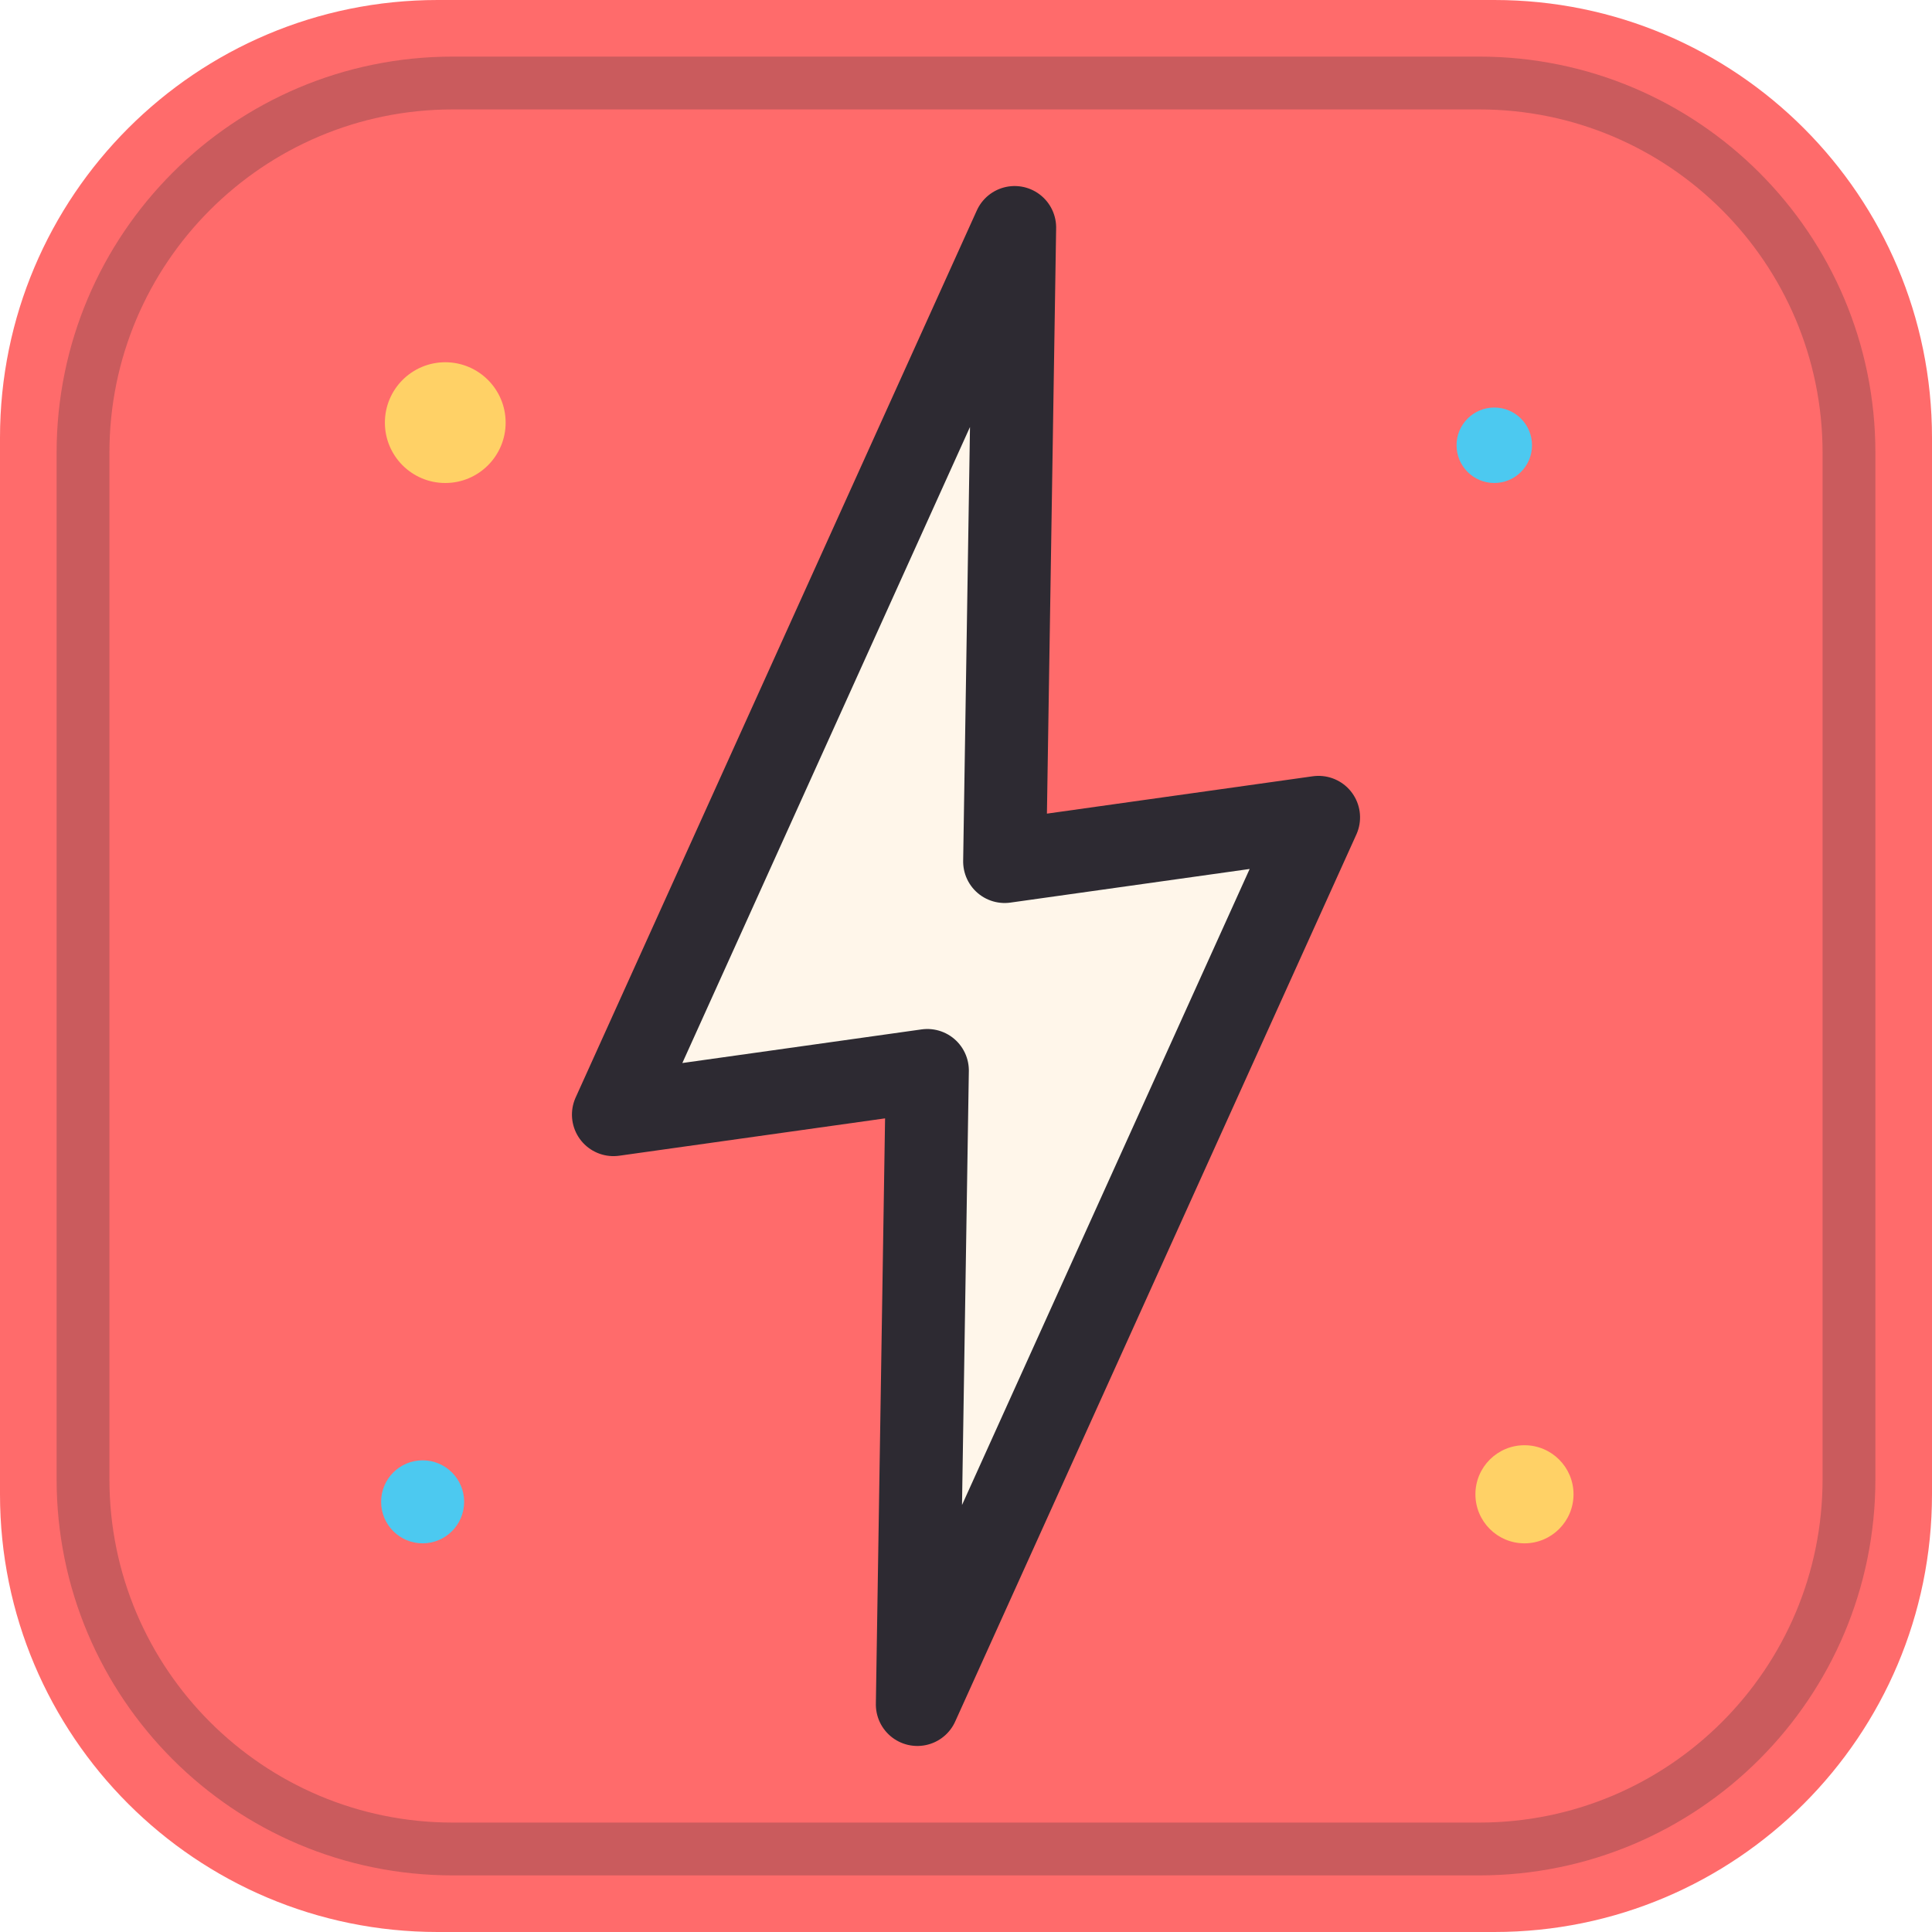
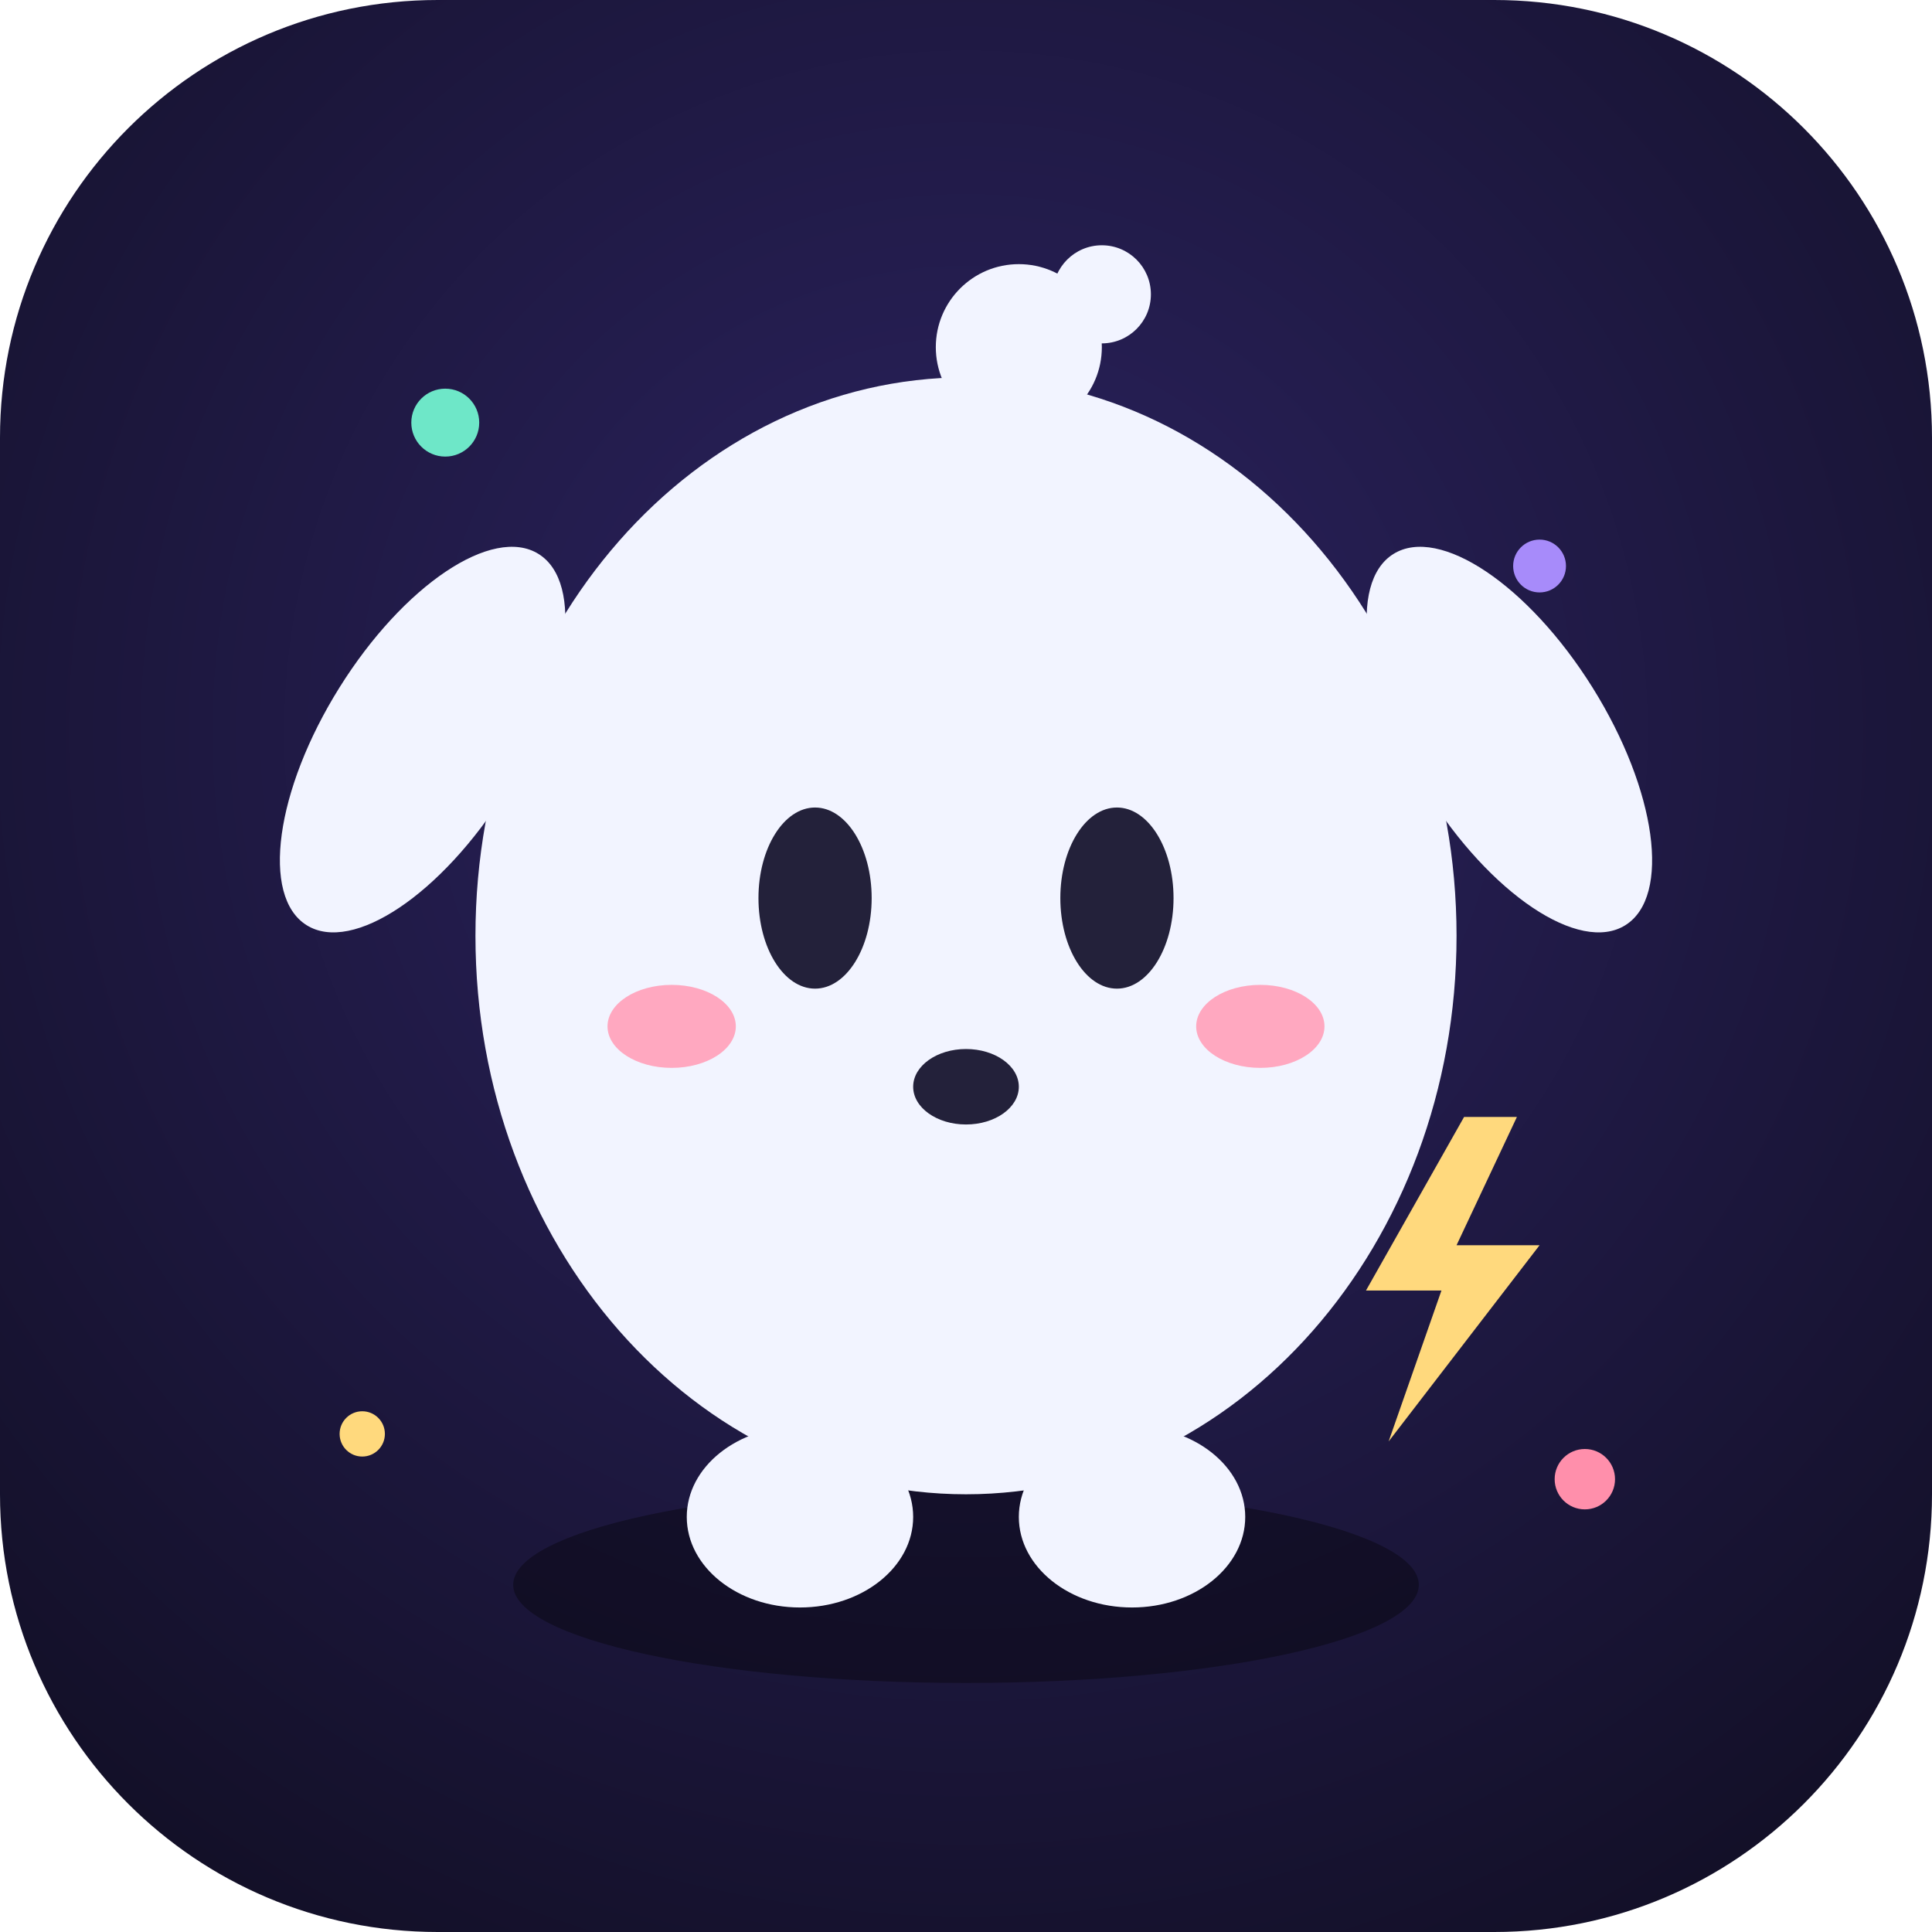
<svg xmlns="http://www.w3.org/2000/svg" viewBox="0 0 512 512">
-   <rect width="512" height="512" rx="116" fill="#FF6B6B" />
-   <rect x="22" y="22" width="468" height="468" rx="98" fill="none" stroke="#2D2A32" stroke-width="14" opacity="0.25" />
-   <circle cx="118" cy="112" r="16" fill="#FFD166" />
-   <circle cx="404" cy="396" r="13" fill="#FFD166" />
-   <circle cx="396" cy="118" r="10" fill="#4CC9F0" />
-   <circle cx="112" cy="398" r="11" fill="#4CC9F0" />
-   <g transform="rotate(-8 256 256)">
-     <path d="M296 64 158 282h84L216 448 354 230h-84L296 64Z" fill="#FFF6EA" stroke="#2D2A32" stroke-width="22" stroke-linejoin="round" />
+   <defs>
+     <radialGradient id="glow" cx="50%" cy="38%" r="70%">
+       <stop offset="0%" stop-color="#2c2361" />
+       <stop offset="100%" stop-color="#131028" />
+     </radialGradient>
+   </defs>
+   <rect width="512" height="512" rx="116" fill="url(#glow)" />
+   <circle cx="118" cy="112" r="9" fill="#6EE7C8" />
+   <circle cx="408" cy="150" r="7" fill="#A78BFA" />
+   <circle cx="96" cy="380" r="6" fill="#FFD97D" />
+   <circle cx="420" cy="392" r="8" fill="#FF8FAB" />
+   <ellipse cx="256" cy="420" rx="120" ry="26" fill="#000" opacity="0.35" />
+   <g>
+     <ellipse cx="256" cy="248" rx="130" ry="148" fill="#F2F4FF" />
+     <circle cx="270" cy="92" r="22" fill="#F2F4FF" />
+     <circle cx="292" cy="78" r="13" fill="#F2F4FF" />
+     <ellipse cx="112" cy="196" rx="26" ry="58" fill="#F2F4FF" transform="rotate(32 112 196)" />
+     <ellipse cx="400" cy="196" rx="26" ry="58" fill="#F2F4FF" transform="rotate(-32 400 196)" />
+     <ellipse cx="212" cy="402" rx="30" ry="24" fill="#F2F4FF" />
+     <ellipse cx="300" cy="402" rx="30" ry="24" fill="#F2F4FF" />
+     <ellipse cx="216" cy="238" rx="15" ry="24" fill="#23213A" />
+     <ellipse cx="296" cy="238" rx="15" ry="24" fill="#23213A" />
+     <ellipse cx="256" cy="288" rx="14" ry="10" fill="#23213A" />
+     <ellipse cx="178" cy="272" rx="17" ry="11" fill="#FFA8C0" />
+     <ellipse cx="334" cy="272" rx="17" ry="11" fill="#FFA8C0" />
  </g>
+   <path d="M388 296 362 342h20l-14 40 40-52h-22l16-34Z" fill="#FFD97D" />
</svg>
